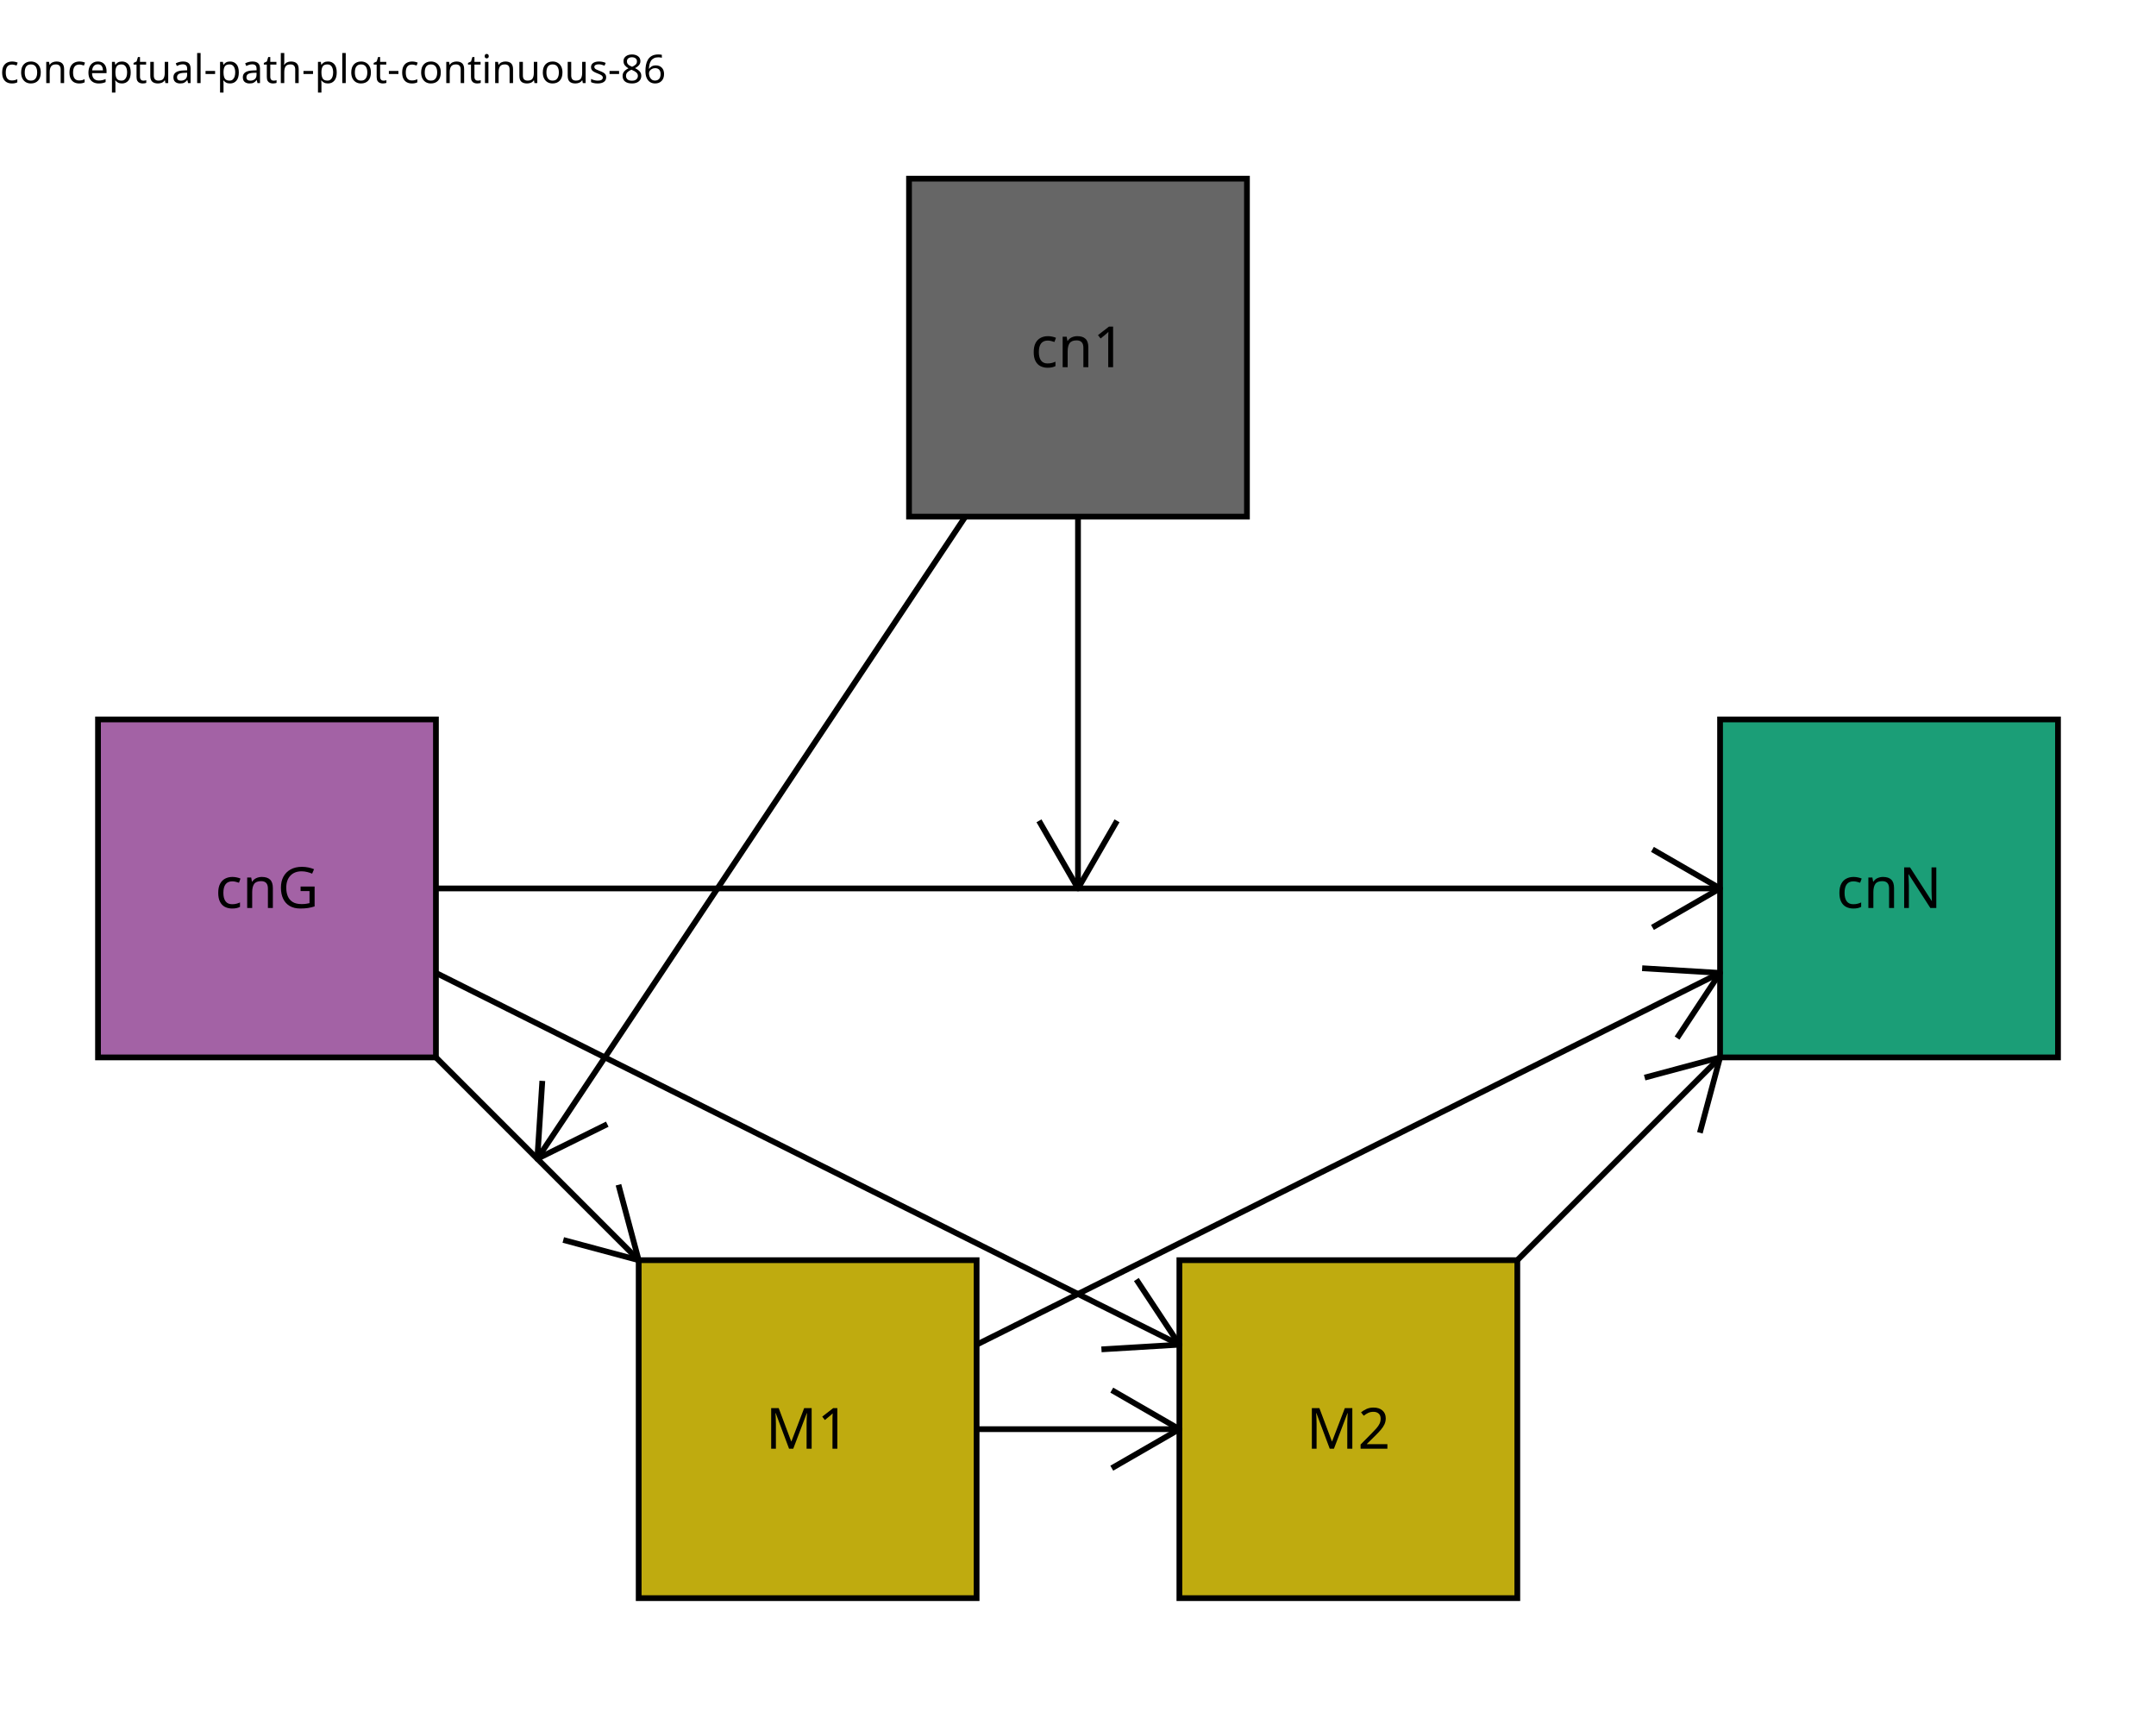
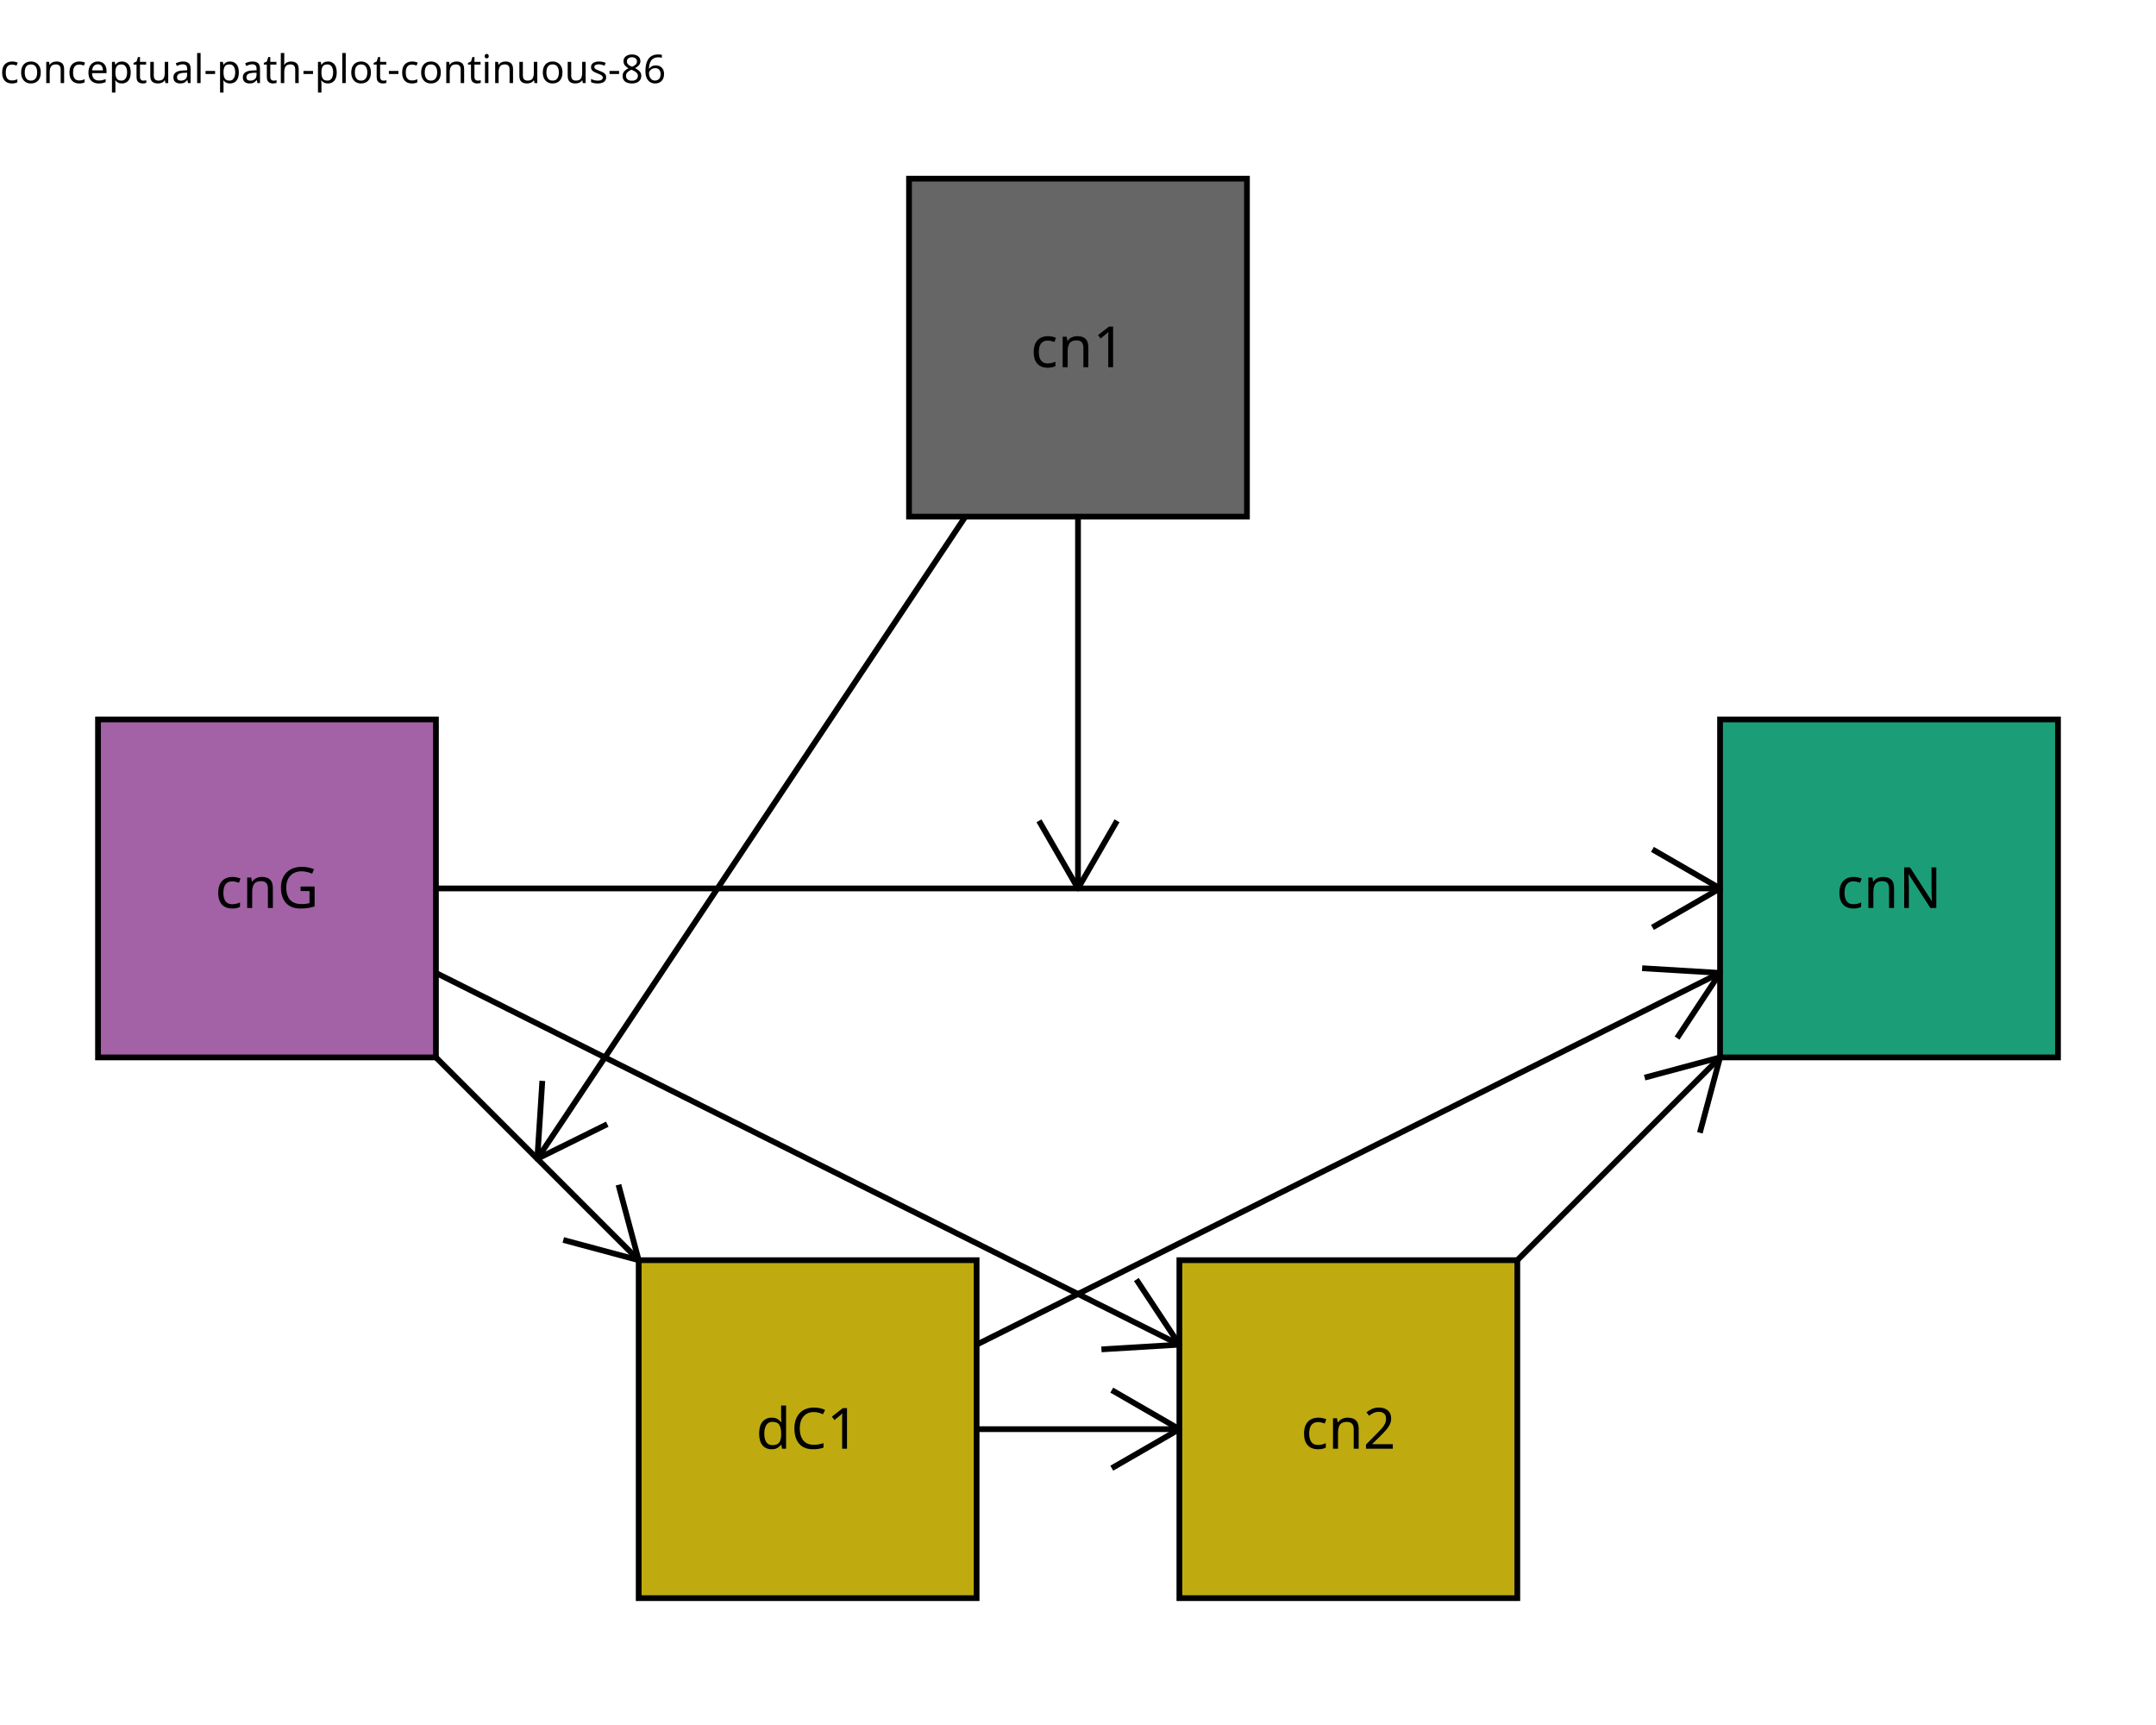
<svg xmlns="http://www.w3.org/2000/svg" class="svglite" data-engine-version="2.0" width="720.00pt" height="576.00pt" viewBox="0 0 720.00 576.00">
  <defs>
    <style type="text/css">
    .svglite line, .svglite polyline, .svglite polygon, .svglite path, .svglite rect, .svglite circle {
      fill: none;
      stroke: #000000;
      stroke-linecap: round;
      stroke-linejoin: round;
      stroke-miterlimit: 10.00;
    }
  </style>
  </defs>
  <rect width="100%" height="100%" style="stroke: none; fill: #FFFFFF;" />
  <defs>
    <clipPath id="cpMC4wMHw3MjAuMDB8MC4wMHw1NzYuMDA=">
      <rect x="0.00" y="0.00" width="720.00" height="576.00" />
    </clipPath>
  </defs>
  <g clip-path="url(#cpMC4wMHw3MjAuMDB8MC4wMHw1NzYuMDA=)">
</g>
  <defs>
    <clipPath id="cpMC4wMHw3MjAuMDB8MTguNjZ8NTU3LjM0">
      <rect x="0.00" y="18.66" width="720.00" height="538.68" />
    </clipPath>
  </defs>
  <g clip-path="url(#cpMC4wMHw3MjAuMDB8MTguNjZ8NTU3LjM0)">
    <rect x="0.00" y="18.66" width="720.00" height="538.68" style="stroke-width: 10.67; stroke: none;" />
  </g>
  <g clip-path="url(#cpMC4wMHw3MjAuMDB8MC4wMHw1NzYuMDA=)">
</g>
  <defs>
    <clipPath id="cpMC4wMHw3MjAuMDB8MzUuOTZ8NTU3LjM0">
      <rect x="0.00" y="35.96" width="720.00" height="521.38" />
    </clipPath>
  </defs>
  <g clip-path="url(#cpMC4wMHw3MjAuMDB8MzUuOTZ8NTU3LjM0)">
    <rect x="0.00" y="35.96" width="720.00" height="521.38" style="stroke-width: 10.67; stroke: none;" />
    <rect x="32.73" y="240.23" width="112.85" height="112.85" style="stroke-width: 1.92; stroke-linecap: butt; stroke-linejoin: miter; fill: #A362A5;" />
    <rect x="574.42" y="240.23" width="112.85" height="112.85" style="stroke-width: 1.92; stroke-linecap: butt; stroke-linejoin: miter; fill: #1B9E77;" />
    <rect x="213.29" y="420.79" width="112.85" height="112.85" style="stroke-width: 1.92; stroke-linecap: butt; stroke-linejoin: miter; fill: #BFAB0F;" />
    <rect x="393.86" y="420.79" width="112.85" height="112.85" style="stroke-width: 1.92; stroke-linecap: butt; stroke-linejoin: miter; fill: #BFAB0F;" />
    <rect x="303.57" y="59.66" width="112.85" height="112.85" style="stroke-width: 1.92; stroke-linecap: butt; stroke-linejoin: miter; fill: #666666;" />
    <rect x="303.57" y="240.23" width="112.85" height="112.85" style="stroke-width: 1.92; stroke: none; stroke-linecap: butt; stroke-linejoin: miter;" />
    <rect x="123.01" y="330.51" width="112.85" height="112.85" style="stroke-width: 1.92; stroke: none; stroke-linecap: butt; stroke-linejoin: miter;" />
    <polyline points="145.58,296.65 149.34,296.65 154.81,296.65 160.28,296.65 165.76,296.65 171.23,296.65 176.70,296.65 182.17,296.65 187.64,296.65 193.11,296.65 198.59,296.65 204.06,296.65 209.53,296.65 215.00,296.65 220.47,296.65 225.94,296.65 231.42,296.65 236.89,296.65 242.36,296.65 247.83,296.65 253.30,296.65 258.77,296.65 264.25,296.65 269.72,296.65 275.19,296.65 280.66,296.65 286.13,296.65 291.60,296.65 297.08,296.65 302.55,296.65 308.02,296.65 313.49,296.65 318.96,296.65 324.43,296.65 329.91,296.65 335.38,296.65 340.85,296.65 346.32,296.65 351.79,296.65 357.26,296.65 362.74,296.65 368.21,296.65 373.68,296.65 379.15,296.65 384.62,296.65 390.09,296.65 395.57,296.65 401.04,296.65 406.51,296.65 411.98,296.65 417.45,296.65 422.92,296.65 428.40,296.65 433.87,296.65 439.34,296.65 444.81,296.65 450.28,296.65 455.75,296.65 461.23,296.65 466.70,296.65 472.17,296.65 477.64,296.65 483.11,296.65 488.58,296.65 494.06,296.65 499.53,296.65 505.00,296.65 510.47,296.65 515.94,296.65 521.41,296.65 526.89,296.65 532.36,296.65 537.83,296.65 543.30,296.65 548.77,296.65 554.24,296.65 559.72,296.65 565.19,296.65 570.66,296.65 574.42,296.65 " style="stroke-width: 1.92; stroke-linecap: butt;" />
    <polyline points="551.84,309.69 574.42,296.65 551.84,283.62 " style="stroke-width: 1.92; stroke-linecap: butt;" />
    <polyline points="322.38,172.51 321.70,173.54 319.87,176.28 318.05,179.01 316.23,181.75 314.40,184.48 312.58,187.22 310.76,189.95 308.93,192.69 307.11,195.43 305.28,198.16 303.46,200.90 301.64,203.63 299.81,206.37 297.99,209.11 296.16,211.84 294.34,214.58 292.52,217.31 290.69,220.05 288.87,222.78 287.04,225.52 285.22,228.26 283.40,230.99 281.57,233.73 279.75,236.46 277.93,239.20 276.10,241.94 274.28,244.67 272.45,247.41 270.63,250.14 268.81,252.88 266.98,255.61 265.16,258.35 263.33,261.09 261.51,263.82 259.69,266.56 257.86,269.29 256.04,272.03 254.21,274.77 252.39,277.50 250.57,280.24 248.74,282.97 246.92,285.71 245.10,288.44 243.27,291.18 241.45,293.92 239.62,296.65 237.80,299.39 235.98,302.12 234.15,304.86 232.33,307.60 230.50,310.33 228.68,313.07 226.86,315.80 225.03,318.54 223.21,321.27 221.39,324.01 219.56,326.75 217.74,329.48 215.91,332.22 214.09,334.95 212.27,337.69 210.44,340.43 208.62,343.16 206.79,345.90 204.97,348.63 203.15,351.37 201.32,354.10 199.50,356.84 197.67,359.58 195.85,362.31 194.03,365.05 192.20,367.78 190.38,370.52 188.56,373.26 186.73,375.99 184.91,378.73 183.08,381.46 181.26,384.20 179.44,386.93 " style="stroke-width: 1.92; stroke-linecap: butt;" />
    <polyline points="181.11,360.92 179.44,386.93 202.80,375.38 " style="stroke-width: 1.92; stroke-linecap: butt;" />
    <polyline points="145.58,353.08 145.69,353.19 147.52,355.02 149.34,356.84 151.17,358.66 152.99,360.49 154.81,362.31 156.64,364.14 158.46,365.96 160.28,367.78 162.11,369.61 163.93,371.43 165.76,373.26 167.58,375.08 169.40,376.90 171.23,378.73 173.05,380.55 174.88,382.37 176.70,384.20 178.52,386.02 180.35,387.85 182.17,389.67 184.00,391.49 185.82,393.32 187.64,395.14 189.47,396.97 191.29,398.79 193.11,400.61 194.94,402.44 196.76,404.26 198.59,406.08 200.41,407.91 202.23,409.73 204.06,411.56 205.88,413.38 207.71,415.20 209.53,417.03 211.35,418.85 213.18,420.68 213.29,420.79 " style="stroke-width: 1.92; stroke-linecap: butt;" />
    <polyline points="188.11,414.04 213.29,420.79 206.54,395.61 " style="stroke-width: 1.92; stroke-linecap: butt;" />
    <polyline points="145.58,324.87 147.52,325.83 151.17,327.66 154.81,329.48 158.46,331.31 162.11,333.13 165.76,334.95 169.40,336.78 173.05,338.60 176.70,340.43 180.35,342.25 184.00,344.07 187.64,345.90 191.29,347.72 194.94,349.54 198.59,351.37 202.23,353.19 205.88,355.02 209.53,356.84 213.18,358.66 216.83,360.49 220.47,362.31 224.12,364.14 227.77,365.96 231.42,367.78 235.06,369.61 238.71,371.43 242.36,373.26 246.01,375.08 249.66,376.90 253.30,378.73 256.95,380.55 260.60,382.37 264.25,384.20 267.89,386.02 271.54,387.85 275.19,389.67 278.84,391.49 282.49,393.32 286.13,395.14 289.78,396.97 293.43,398.79 297.08,400.61 300.72,402.44 304.37,404.26 308.02,406.08 311.67,407.91 315.31,409.73 318.96,411.56 322.61,413.38 326.26,415.20 329.91,417.03 333.55,418.85 337.20,420.68 340.85,422.50 344.50,424.32 348.14,426.15 351.79,427.97 355.44,429.80 359.09,431.62 362.74,433.44 366.38,435.27 370.03,437.09 373.68,438.91 377.33,440.74 380.97,442.56 384.62,444.39 388.27,446.21 391.92,448.03 393.86,449.00 " style="stroke-width: 1.92; stroke-linecap: butt;" />
    <polyline points="367.83,450.57 393.86,449.00 379.49,427.25 " style="stroke-width: 1.92; stroke-linecap: butt;" />
    <polyline points="326.14,449.00 328.08,448.03 331.73,446.21 335.38,444.39 339.03,442.56 342.67,440.74 346.32,438.91 349.97,437.09 353.62,435.27 357.26,433.44 360.91,431.62 364.56,429.80 368.21,427.97 371.86,426.15 375.50,424.32 379.15,422.50 382.80,420.68 386.45,418.85 390.09,417.03 393.74,415.20 397.39,413.38 401.04,411.56 404.69,409.73 408.33,407.91 411.98,406.08 415.63,404.26 419.28,402.44 422.92,400.61 426.57,398.79 430.22,396.97 433.87,395.14 437.51,393.32 441.16,391.49 444.81,389.67 448.46,387.85 452.11,386.02 455.75,384.20 459.40,382.37 463.05,380.55 466.70,378.73 470.34,376.90 473.99,375.08 477.64,373.26 481.29,371.43 484.94,369.61 488.58,367.78 492.23,365.96 495.88,364.14 499.53,362.31 503.17,360.49 506.82,358.66 510.47,356.84 514.12,355.02 517.77,353.19 521.41,351.37 525.06,349.54 528.71,347.72 532.36,345.90 536.00,344.07 539.65,342.25 543.30,340.43 546.95,338.60 550.60,336.78 554.24,334.95 557.89,333.13 561.54,331.31 565.19,329.48 568.83,327.66 572.48,325.83 574.42,324.87 " style="stroke-width: 1.92; stroke-linecap: butt;" />
    <polyline points="560.06,346.62 574.42,324.87 548.40,323.30 " style="stroke-width: 1.92; stroke-linecap: butt;" />
    <polyline points="326.14,477.22 326.26,477.22 328.08,477.22 329.91,477.22 331.73,477.22 333.55,477.22 335.38,477.22 337.20,477.22 339.03,477.22 340.85,477.22 342.67,477.22 344.50,477.22 346.32,477.22 348.14,477.22 349.97,477.22 351.79,477.22 353.62,477.22 355.44,477.22 357.26,477.22 359.09,477.22 360.91,477.22 362.74,477.22 364.56,477.22 366.38,477.22 368.21,477.22 370.03,477.22 371.86,477.22 373.68,477.22 375.50,477.22 377.33,477.22 379.15,477.22 380.97,477.22 382.80,477.22 384.62,477.22 386.45,477.22 388.27,477.22 390.09,477.22 391.92,477.22 393.74,477.22 393.86,477.22 " style="stroke-width: 1.92; stroke-linecap: butt;" />
    <polyline points="371.28,490.25 393.86,477.22 371.28,464.18 " style="stroke-width: 1.92; stroke-linecap: butt;" />
    <polyline points="506.82,420.68 508.65,418.85 510.47,417.03 512.29,415.20 514.12,413.38 515.94,411.56 517.77,409.73 519.59,407.91 521.41,406.08 523.24,404.26 525.06,402.44 526.89,400.61 528.71,398.79 530.53,396.97 532.36,395.14 534.18,393.32 536.00,391.49 537.83,389.67 539.65,387.85 541.48,386.02 543.30,384.20 545.12,382.37 546.95,380.55 548.77,378.73 550.60,376.90 552.42,375.08 554.24,373.26 556.07,371.43 557.89,369.61 559.72,367.78 561.54,365.96 563.36,364.14 565.19,362.31 567.01,360.49 568.83,358.66 570.66,356.84 572.48,355.02 574.31,353.19 574.42,353.08 " style="stroke-width: 1.92; stroke-linecap: butt;" />
    <polyline points="567.67,378.26 574.42,353.08 549.24,359.83 " style="stroke-width: 1.92; stroke-linecap: butt;" />
    <polyline points="360.00,172.51 360.00,172.63 360.00,174.45 360.00,176.28 360.00,178.10 360.00,179.92 360.00,181.75 360.00,183.57 360.00,185.40 360.00,187.22 360.00,189.04 360.00,190.87 360.00,192.69 360.00,194.51 360.00,196.34 360.00,198.16 360.00,199.99 360.00,201.81 360.00,203.63 360.00,205.46 360.00,207.28 360.00,209.11 360.00,210.93 360.00,212.75 360.00,214.58 360.00,216.40 360.00,218.23 360.00,220.05 360.00,221.87 360.00,223.70 360.00,225.52 360.00,227.34 360.00,229.17 360.00,230.99 360.00,232.82 360.00,234.64 360.00,236.46 360.00,238.29 360.00,240.11 360.00,241.94 360.00,243.76 360.00,245.58 360.00,247.41 360.00,249.23 360.00,251.05 360.00,252.88 360.00,254.70 360.00,256.53 360.00,258.35 360.00,260.17 360.00,262.00 360.00,263.82 360.00,265.65 360.00,267.47 360.00,269.29 360.00,271.12 360.00,272.94 360.00,274.77 360.00,276.59 360.00,278.41 360.00,280.24 360.00,282.06 360.00,283.88 360.00,285.71 360.00,287.53 360.00,289.36 360.00,291.18 360.00,293.00 360.00,294.83 360.00,296.65 " style="stroke-width: 1.92; stroke-linecap: butt;" />
    <polyline points="346.97,274.08 360.00,296.65 373.03,274.08 " style="stroke-width: 1.92; stroke-linecap: butt;" />
    <text x="89.15" y="303.18" text-anchor="middle" style="font-size: 18.97px; font-family: sans;" textLength="34.80px" lengthAdjust="spacingAndGlyphs">cnG</text>
    <text x="630.85" y="303.18" text-anchor="middle" style="font-size: 18.97px; font-family: sans;" textLength="33.74px" lengthAdjust="spacingAndGlyphs">cnN</text>
-     <text x="269.72" y="483.74" text-anchor="middle" style="font-size: 18.97px; font-family: sans;" textLength="26.36px" lengthAdjust="spacingAndGlyphs">M1</text>
-     <text x="450.28" y="483.74" text-anchor="middle" style="font-size: 18.97px; font-family: sans;" textLength="26.36px" lengthAdjust="spacingAndGlyphs">M2</text>
+     <text x="269.72" y="483.74" text-anchor="middle" style="font-size: 18.97px; font-family: sans;" textLength="34.80px" lengthAdjust="spacingAndGlyphs">dC1</text>
+     <text x="450.28" y="483.74" text-anchor="middle" style="font-size: 18.97px; font-family: sans;" textLength="30.59px" lengthAdjust="spacingAndGlyphs">cn2</text>
    <text x="360.00" y="122.61" text-anchor="middle" style="font-size: 18.97px; font-family: sans;" textLength="30.59px" lengthAdjust="spacingAndGlyphs">cn1</text>
  </g>
  <g clip-path="url(#cpMC4wMHw3MjAuMDB8MC4wMHw1NzYuMDA=)">
    <text x="0.00" y="27.74" style="font-size: 13.20px; font-family: sans;" textLength="206.96px" lengthAdjust="spacingAndGlyphs">conceptual-path-plot-continuous-86</text>
  </g>
</svg>
